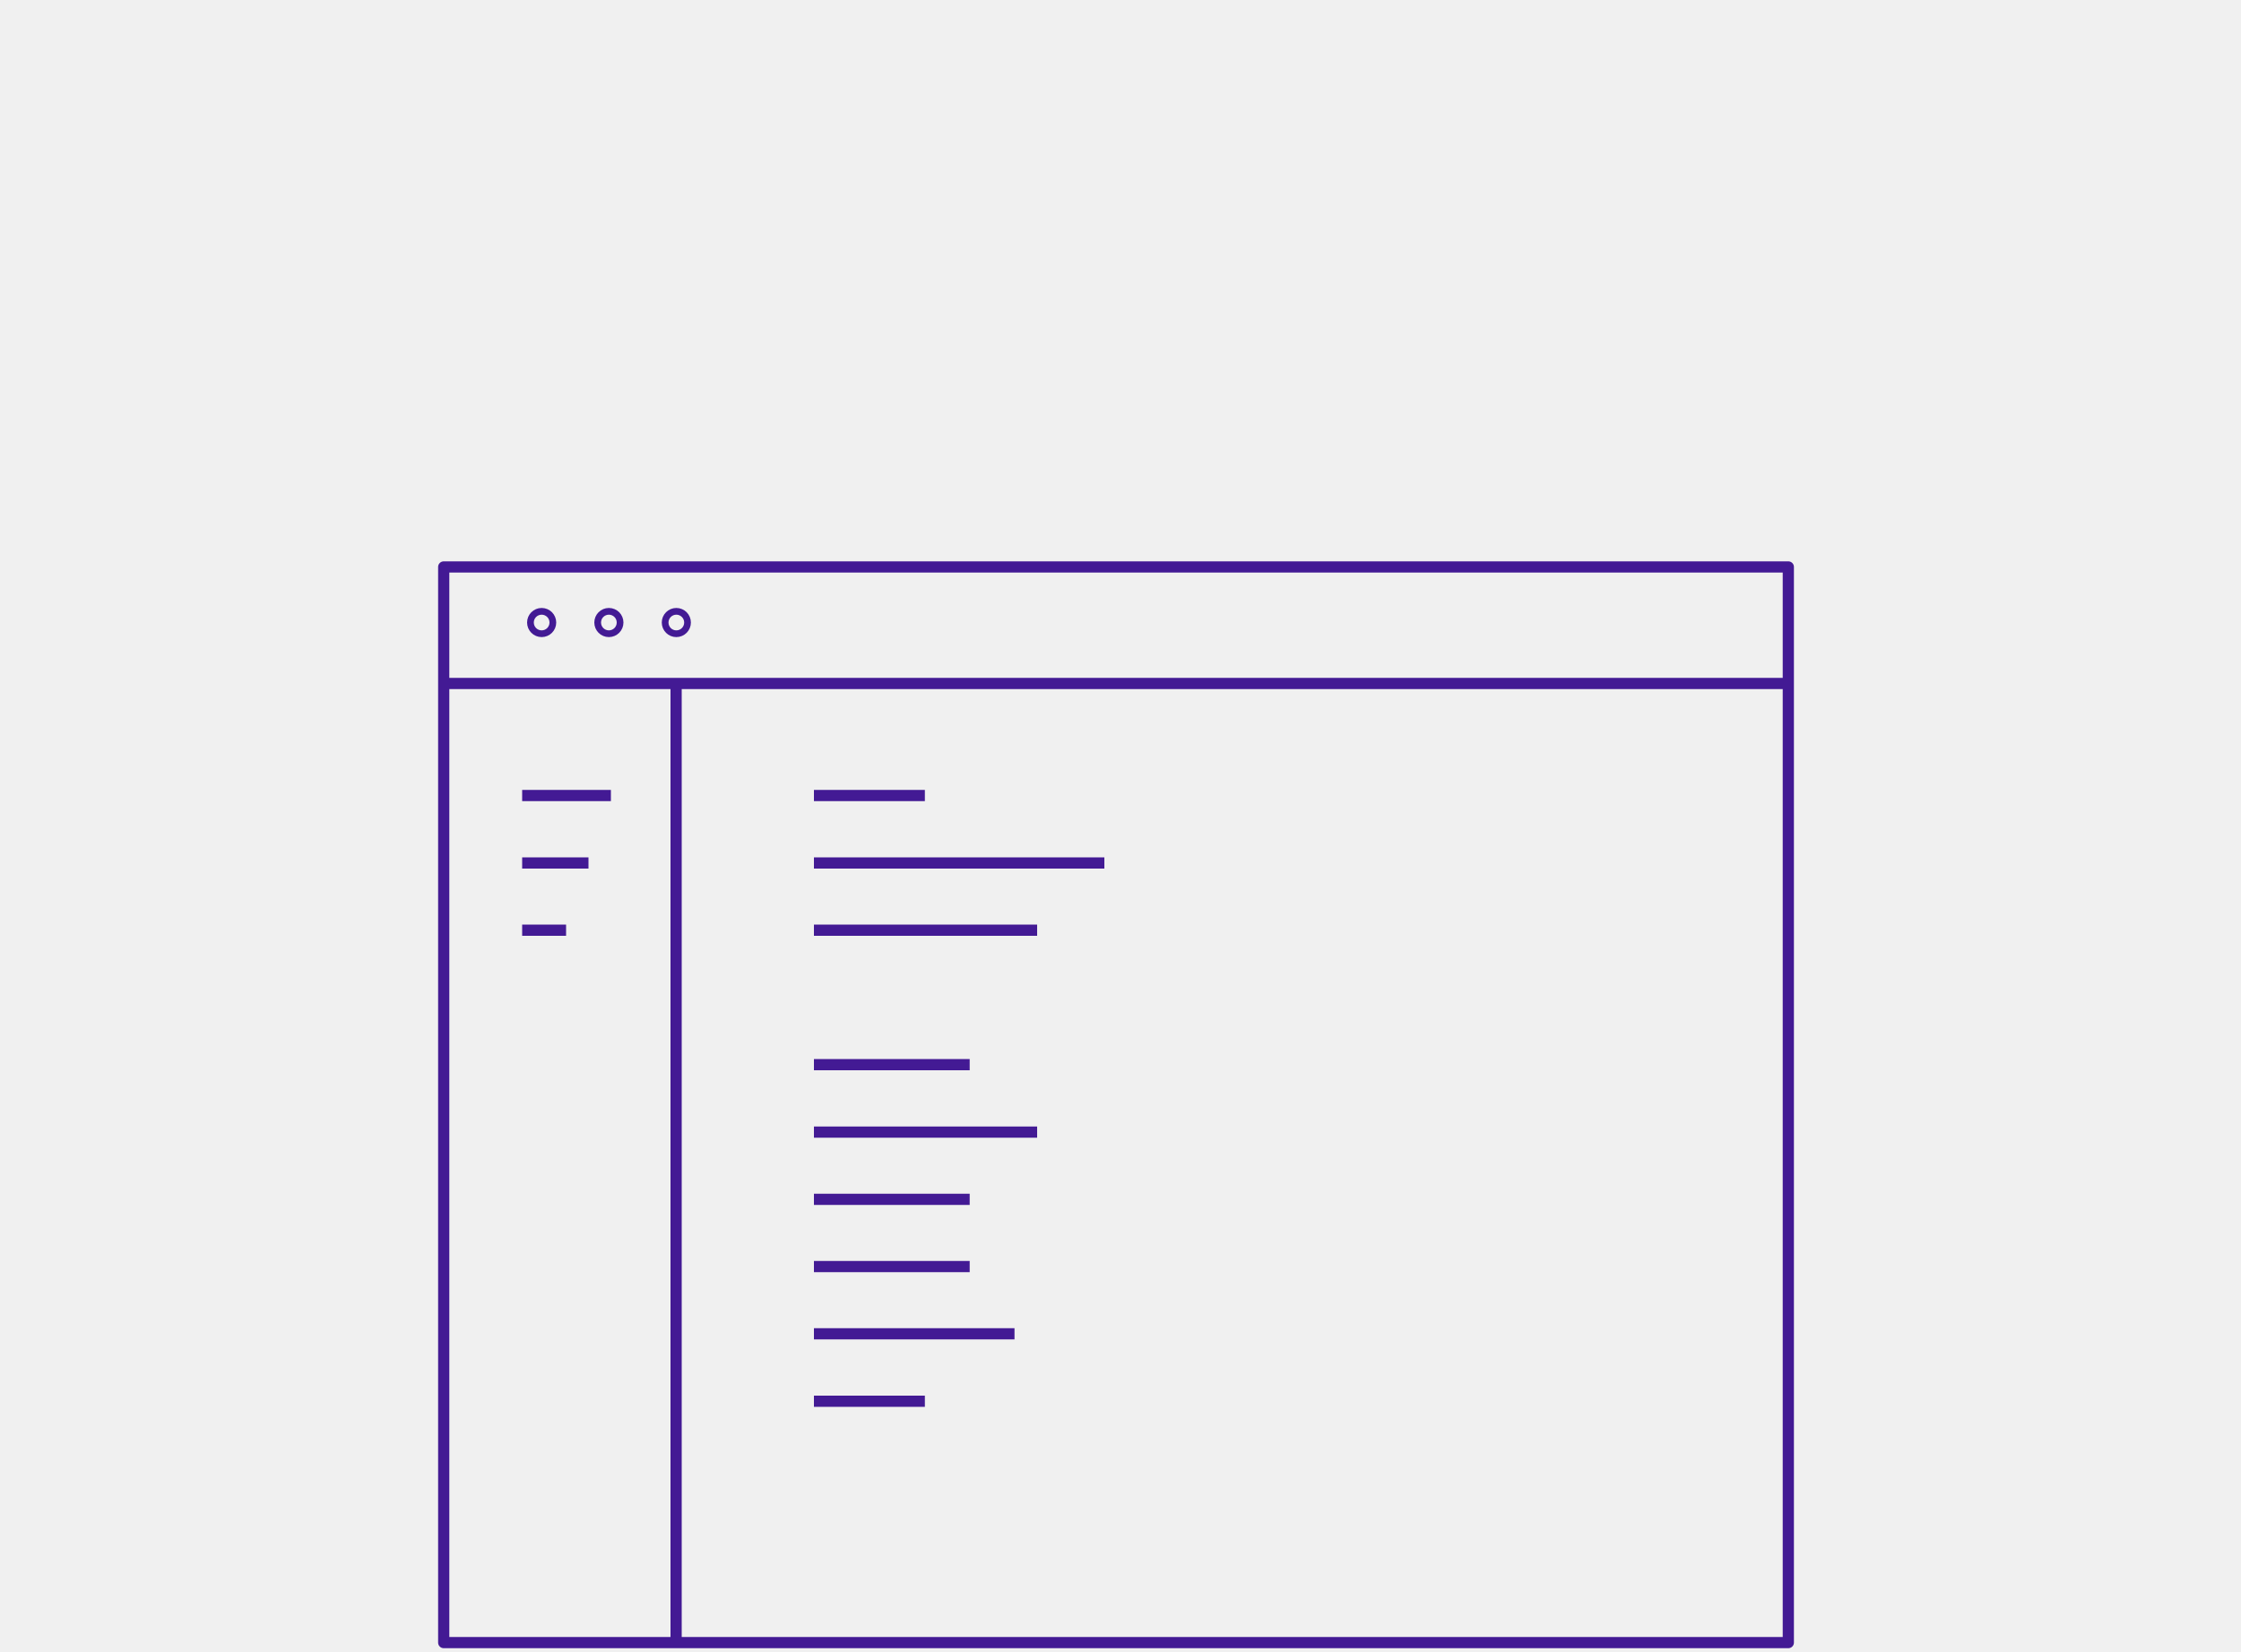
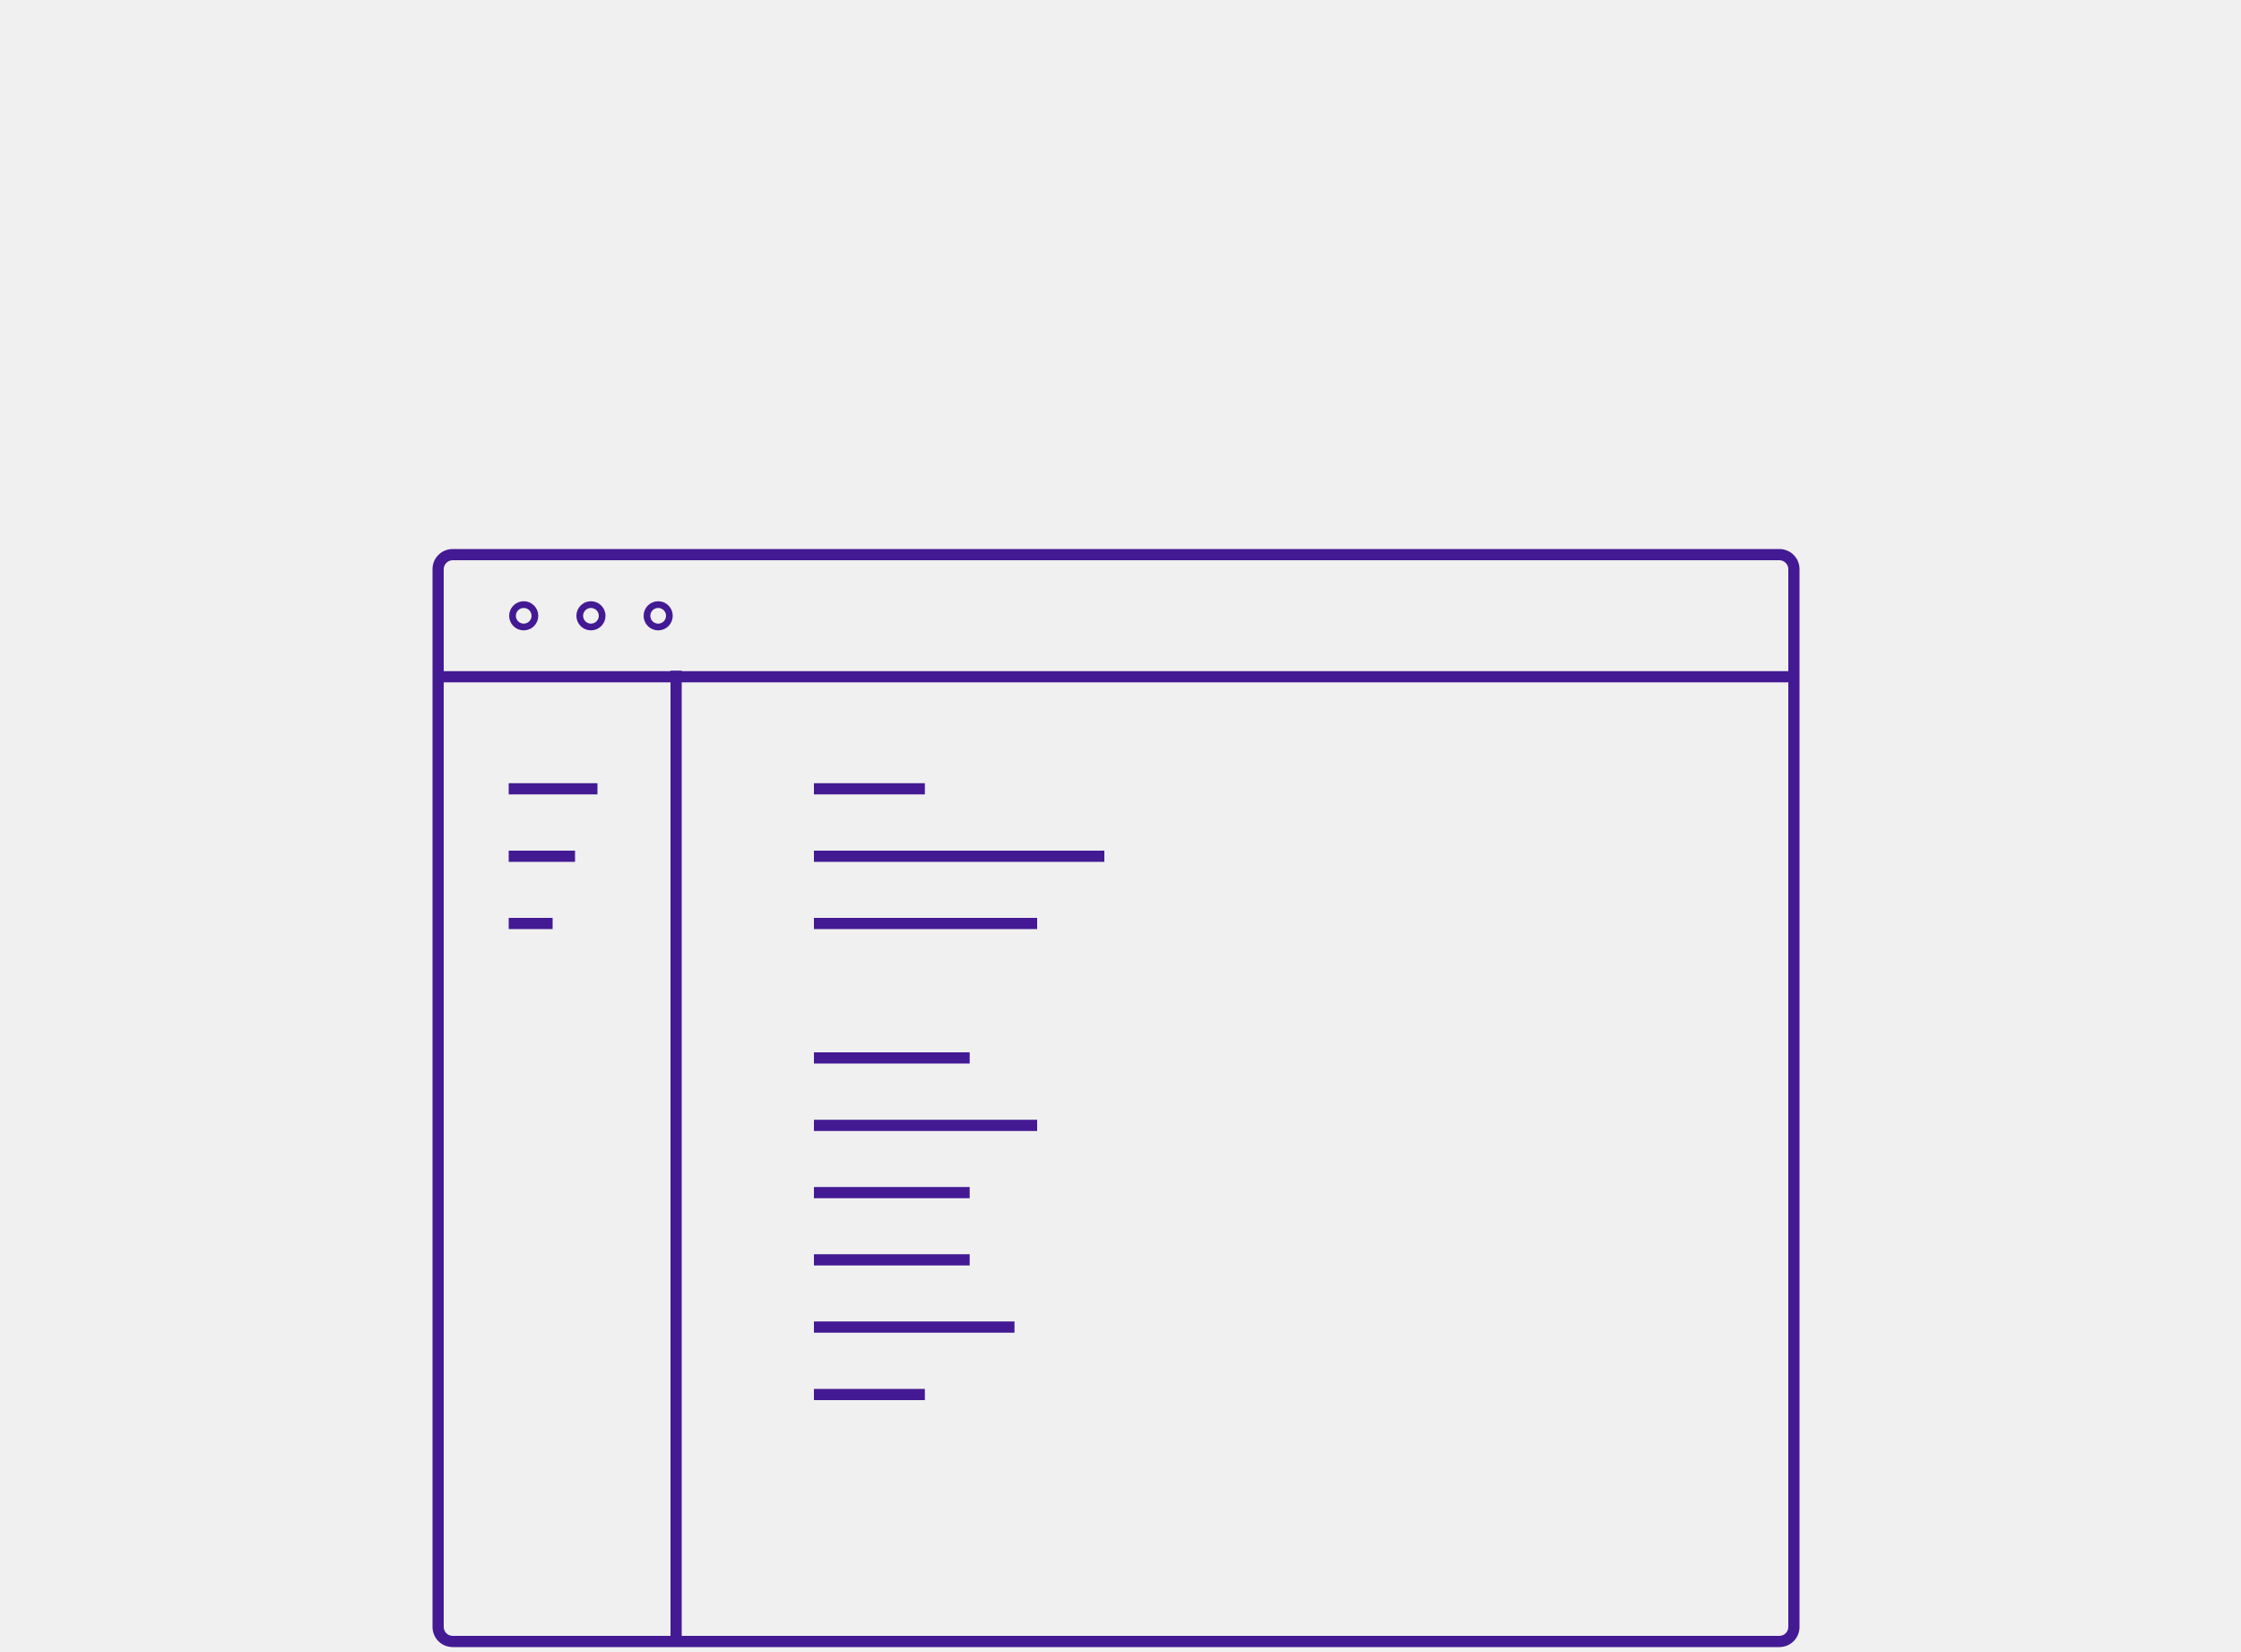
<svg xmlns="http://www.w3.org/2000/svg" version="1.1" id="Layer_1" x="0px" y="0px" viewBox="0 0 1000 737" enable-background="new 0 0 1000 737" xml:space="preserve">
-   <rect x="198" y="253" fill="none" stroke="#431A94" stroke-width="5" stroke-linejoin="round" stroke-miterlimit="10" width="600" height="480" />
-   <line fill="none" stroke="#431A94" stroke-width="5" stroke-miterlimit="10" x1="198" y1="305" x2="798" y2="305" />
-   <circle fill="none" stroke="#431A94" stroke-width="3" stroke-linejoin="round" stroke-miterlimit="10" cx="241.7" cy="277.8" r="5" />
-   <circle fill="none" stroke="#431A94" stroke-width="3" stroke-linejoin="round" stroke-miterlimit="10" cx="271.7" cy="277.8" r="5" />
-   <circle fill="none" stroke="#431A94" stroke-width="3" stroke-linejoin="round" stroke-miterlimit="10" cx="301.8" cy="277.8" r="5" />
-   <line fill="none" stroke="#431A94" stroke-width="5" stroke-miterlimit="10" x1="363.2" y1="355" x2="412.7" y2="355" />
-   <line fill="none" stroke="#431A94" stroke-width="5" stroke-miterlimit="10" x1="363.2" y1="385.1" x2="492.8" y2="385.1" />
-   <line fill="none" stroke="#431A94" stroke-width="5" stroke-miterlimit="10" x1="363.2" y1="415.1" x2="462.8" y2="415.1" />
-   <line fill="none" stroke="#431A94" stroke-width="5" stroke-miterlimit="10" x1="233" y1="385.1" x2="262.6" y2="385.1" />
-   <line fill="none" stroke="#431A94" stroke-width="5" stroke-miterlimit="10" x1="233" y1="415.1" x2="252.6" y2="415.1" />
-   <line fill="none" stroke="#431A94" stroke-width="5" stroke-miterlimit="10" x1="233" y1="355" x2="272.6" y2="355" />
-   <line fill="none" stroke="#431A94" stroke-width="5" stroke-miterlimit="10" x1="363.2" y1="475.1" x2="432.7" y2="475.1" />
-   <line fill="none" stroke="#431A94" stroke-width="5" stroke-miterlimit="10" x1="363.2" y1="505.2" x2="462.8" y2="505.2" />
-   <line fill="none" stroke="#431A94" stroke-width="5" stroke-miterlimit="10" x1="363.2" y1="565.2" x2="432.7" y2="565.2" />
-   <line fill="none" stroke="#431A94" stroke-width="5" stroke-miterlimit="10" x1="363.2" y1="595.2" x2="452.7" y2="595.2" />
-   <line fill="none" stroke="#431A94" stroke-width="5" stroke-miterlimit="10" x1="363.2" y1="625.3" x2="412.7" y2="625.3" />
-   <line fill="none" stroke="#431A94" stroke-width="5" stroke-miterlimit="10" x1="363.2" y1="535.2" x2="432.7" y2="535.2" />
-   <line fill="none" stroke="#431A94" stroke-width="5" stroke-miterlimit="10" x1="301.7" y1="304.8" x2="301.7" y2="731" />
+   <g>
+     <g>
+       <path fill="#431A94" d="M794,250c2.2,0,4,1.8,4,4v472c0,2.2-1.8,4-4,4H202c-2.2,0-4-1.8-4-4V254c0-2.2,1.8-4,4-4H794 M794,245H202    c-5,0-9,4-9,9v472c0,5,4,9,9,9h592c5,0,9-4,9-9V254C803,249,799,245,794,245L794,245z" />
+     </g>
+     <line fill="none" stroke="#431A94" stroke-width="5" stroke-miterlimit="10" x1="198" y1="302" x2="798" y2="302" />
+     <circle fill="none" stroke="#431A94" stroke-width="3" stroke-linejoin="round" stroke-miterlimit="10" cx="233.7" cy="274.8" r="5" />
+     <circle fill="none" stroke="#431A94" stroke-width="3" stroke-linejoin="round" stroke-miterlimit="10" cx="263.7" cy="274.8" r="5" />
+     <circle fill="none" stroke="#431A94" stroke-width="3" stroke-linejoin="round" stroke-miterlimit="10" cx="293.7" cy="274.8" r="5" />
+     <line fill="none" stroke="#431A94" stroke-width="5" stroke-miterlimit="10" x1="363.2" y1="352" x2="412.7" y2="352" />
+     <line fill="none" stroke="#431A94" stroke-width="5" stroke-miterlimit="10" x1="363.2" y1="382.1" x2="492.8" y2="382.1" />
+     <line fill="none" stroke="#431A94" stroke-width="5" stroke-miterlimit="10" x1="363.2" y1="412.1" x2="462.8" y2="412.1" />
+     <line fill="none" stroke="#431A94" stroke-width="5" stroke-miterlimit="10" x1="227" y1="382.1" x2="256.6" y2="382.1" />
+     <line fill="none" stroke="#431A94" stroke-width="5" stroke-miterlimit="10" x1="227" y1="412.1" x2="246.6" y2="412.1" />
+     <line fill="none" stroke="#431A94" stroke-width="5" stroke-miterlimit="10" x1="227" y1="352" x2="266.6" y2="352" />
+     <line fill="none" stroke="#431A94" stroke-width="5" stroke-miterlimit="10" x1="363.2" y1="472.1" x2="432.7" y2="472.1" />
+     <line fill="none" stroke="#431A94" stroke-width="5" stroke-miterlimit="10" x1="363.2" y1="502.2" x2="462.8" y2="502.2" />
+     <line fill="none" stroke="#431A94" stroke-width="5" stroke-miterlimit="10" x1="363.2" y1="562.2" x2="432.7" y2="562.2" />
+     <line fill="none" stroke="#431A94" stroke-width="5" stroke-miterlimit="10" x1="363.2" y1="592.2" x2="452.7" y2="592.2" />
+     <line fill="none" stroke="#431A94" stroke-width="5" stroke-miterlimit="10" x1="363.2" y1="622.3" x2="412.7" y2="622.3" />
+     <line fill="none" stroke="#431A94" stroke-width="5" stroke-miterlimit="10" x1="363.2" y1="532.2" x2="432.7" y2="532.2" />
+     <line fill="none" stroke="#431A94" stroke-width="5" stroke-linecap="square" stroke-miterlimit="10" x1="301.7" y1="301.8" x2="301.7" y2="728" />
+   </g>
  <g>
    <circle fill="none" stroke="#431A94" stroke-width="6" stroke-miterlimit="10" cx="1517" cy="501" r="230" />
    <circle fill="none" stroke="#431A94" stroke-width="6" stroke-miterlimit="10" cx="1517" cy="512.5" r="16.1" />
    <line fill="none" stroke="#431A94" stroke-width="6" stroke-linecap="round" stroke-miterlimit="10" x1="1487.9" y1="541.2" x2="1501.5" y2="527.4" />
    <line fill="none" stroke="#431A94" stroke-width="6" stroke-linecap="round" stroke-miterlimit="10" x1="1529.1" y1="499.8" x2="1645.1" y2="383.2" />
    <path fill="none" stroke="#431A94" stroke-width="6" stroke-miterlimit="10" d="M1503.2,268.7v-32.1c0-7.6,6.2-13.8,13.8-13.8l0,0   c7.6,0,13.8,6.2,13.8,13.8v32.1" />
    <path fill="none" stroke="#431A94" stroke-width="6" stroke-miterlimit="10" d="M1502.5,239.2c-19.9-6.2-34.3-24.7-34.3-46.7   c0-27,21.9-48.9,48.9-48.9s48.9,21.9,48.9,48.9c0,21.8-14.3,40.3-34,46.6" />
    <path fill="none" stroke="#431A94" stroke-width="6" stroke-linecap="round" stroke-linejoin="round" stroke-miterlimit="10" d="   M1668.6,327.3l11.8-11.6c2.4-2.4,6.3-2.3,8.7,0.1l21.5,21.8c2.4,2.4,2.3,6.3-0.1,8.7l-11.8,11.6" />
  </g>
  <line fill="none" stroke="#431A94" stroke-width="5" stroke-linecap="round" stroke-linejoin="round" stroke-miterlimit="10" x1="247.8" y1="1606.9" x2="747.8" y2="1606.9" />
  <polyline fill="none" stroke="#431A94" stroke-width="5" stroke-linecap="round" stroke-linejoin="round" stroke-miterlimit="10" points="  617.8,1366.7 617.8,1217.6 377.9,1217.6 377.9,1366.7 " />
  <polyline fill="none" stroke="#431A94" stroke-width="5" stroke-linecap="round" stroke-linejoin="round" stroke-miterlimit="10" points="  575.5,1215.9 575.5,1195.1 420.2,1195.1 420.2,1215.9 " />
  <polyline fill="none" stroke="#431A94" stroke-width="5" stroke-linecap="round" stroke-linejoin="round" stroke-miterlimit="10" points="  549.6,1193.4 549.6,1173.1 446.1,1173.1 446.1,1193.4 " />
  <polyline fill="none" stroke="#431A94" stroke-width="5" stroke-linejoin="round" stroke-miterlimit="10" points="529.5,1607   529.5,1285.7 466.2,1285.7 466.2,1607 " />
  <line fill="none" stroke="#431A94" stroke-width="5" stroke-linejoin="round" stroke-miterlimit="10" x1="487.7" y1="1285.7" x2="487.7" y2="1607" />
  <line fill="none" stroke="#431A94" stroke-width="5" stroke-linejoin="round" stroke-miterlimit="10" x1="508" y1="1285.7" x2="508" y2="1607" />
  <polyline fill="none" stroke="#431A94" stroke-width="5" stroke-linejoin="round" stroke-miterlimit="10" points="596.2,1367.3   596.2,1285.8 553.2,1285.8 553.2,1367.3 " />
  <line fill="none" stroke="#431A94" stroke-width="5" stroke-linecap="round" stroke-linejoin="round" stroke-miterlimit="10" x1="574.7" y1="1285.8" x2="574.7" y2="1368.3" />
  <line fill="none" stroke="#431A94" stroke-width="5" stroke-linecap="round" stroke-linejoin="round" stroke-miterlimit="10" x1="497.8" y1="908" x2="497.8" y2="1007" />
  <line fill="none" stroke="#431A94" stroke-width="5" stroke-linecap="round" stroke-linejoin="round" stroke-miterlimit="10" x1="466.2" y1="1171.4" x2="466.2" y2="1143" />
  <line fill="none" stroke="#431A94" stroke-width="5" stroke-linecap="round" stroke-linejoin="round" stroke-miterlimit="10" x1="529.9" y1="1171.4" x2="529.9" y2="1143" />
  <line fill="none" stroke="#431A94" stroke-width="5" stroke-linecap="round" stroke-linejoin="round" stroke-miterlimit="10" x1="466.2" y1="1143" x2="472.2" y2="1137.1" />
  <line fill="none" stroke="#431A94" stroke-width="5" stroke-linecap="round" stroke-linejoin="round" stroke-miterlimit="10" x1="529.9" y1="1143" x2="523.9" y2="1137.1" />
  <line fill="none" stroke="#431A94" stroke-width="5" stroke-linecap="round" stroke-linejoin="round" stroke-miterlimit="10" x1="472.2" y1="1136.7" x2="472.2" y2="1106.9" />
  <line fill="none" stroke="#431A94" stroke-width="5" stroke-linecap="round" stroke-linejoin="round" stroke-miterlimit="10" x1="523.9" y1="1136.7" x2="523.9" y2="1106.9" />
  <line fill="none" stroke="#431A94" stroke-width="5" stroke-linecap="round" stroke-linejoin="round" stroke-miterlimit="10" x1="472.2" y1="1106.9" x2="481.2" y2="1098" />
  <line fill="none" stroke="#431A94" stroke-width="5" stroke-linecap="round" stroke-linejoin="round" stroke-miterlimit="10" x1="523.9" y1="1106.9" x2="514.9" y2="1098" />
  <line fill="none" stroke="#431A94" stroke-width="5" stroke-linecap="round" stroke-linejoin="round" stroke-miterlimit="10" x1="481.2" y1="1097.6" x2="481.2" y2="1038.8" />
  <line fill="none" stroke="#431A94" stroke-width="5" stroke-linecap="round" stroke-linejoin="round" stroke-miterlimit="10" x1="514.9" y1="1097.6" x2="514.9" y2="1038.8" />
  <line fill="none" stroke="#431A94" stroke-width="5" stroke-linecap="round" stroke-linejoin="round" stroke-miterlimit="10" x1="481.2" y1="1037.8" x2="514.9" y2="1037.8" />
  <path fill="none" stroke="#431A94" stroke-width="5" stroke-linecap="round" stroke-linejoin="round" stroke-miterlimit="10" d="  M486.6,1035.2V1025c0-6,5.3-15.3,11.3-15.3l0,0c6,0,11.3,9.3,11.3,15.3v10.1" />
  <polyline fill="none" stroke="#431A94" stroke-width="5" stroke-linejoin="round" stroke-miterlimit="10" points="650.3,1606.7   650.3,1546.1 547.4,1546.1 547.4,1606.7 " />
  <polyline fill="none" stroke="#431A94" stroke-width="5" stroke-linejoin="round" stroke-miterlimit="10" points="639.7,1544.9   639.7,1368.2 553.2,1368.2 553.2,1544.9 " />
  <line fill="none" stroke="#431A94" stroke-width="5" stroke-linecap="round" stroke-linejoin="round" stroke-miterlimit="10" x1="574.7" y1="1390.4" x2="574.7" y2="1546.1" />
  <line fill="none" stroke="#431A94" stroke-width="5" stroke-linecap="round" stroke-linejoin="round" stroke-miterlimit="10" x1="596.4" y1="1390.4" x2="596.4" y2="1546.1" />
  <line fill="none" stroke="#431A94" stroke-width="5" stroke-linecap="round" stroke-linejoin="round" stroke-miterlimit="10" x1="618.1" y1="1390.4" x2="618.1" y2="1546.1" />
  <line fill="none" stroke="#431A94" stroke-width="5" stroke-linecap="round" stroke-linejoin="round" stroke-miterlimit="10" x1="567.5" y1="1566.3" x2="567.5" y2="1606.9" />
  <line fill="none" stroke="#431A94" stroke-width="5" stroke-linecap="round" stroke-linejoin="round" stroke-miterlimit="10" x1="587.7" y1="1566.3" x2="587.7" y2="1606.9" />
  <line fill="none" stroke="#431A94" stroke-width="5" stroke-linecap="round" stroke-linejoin="round" stroke-miterlimit="10" x1="608" y1="1566.3" x2="608" y2="1606.9" />
  <line fill="none" stroke="#431A94" stroke-width="5" stroke-linecap="round" stroke-linejoin="round" stroke-miterlimit="10" x1="629.7" y1="1566.3" x2="629.7" y2="1606.9" />
  <polyline fill="none" stroke="#431A94" stroke-width="5" stroke-linejoin="round" stroke-miterlimit="10" points="398.3,1367.3   398.3,1285.8 441.4,1285.8 441.4,1367.3 " />
  <line fill="none" stroke="#431A94" stroke-width="5" stroke-linecap="round" stroke-linejoin="round" stroke-miterlimit="10" x1="419.9" y1="1285.8" x2="419.9" y2="1368.3" />
  <polyline fill="none" stroke="#431A94" stroke-width="5" stroke-linejoin="round" stroke-miterlimit="10" points="344.2,1606.7   344.2,1546.1 447.2,1546.1 447.2,1606.7 " />
  <polyline fill="none" stroke="#431A94" stroke-width="5" stroke-linejoin="round" stroke-miterlimit="10" points="354.9,1544.9   354.9,1368.2 441.4,1368.2 441.4,1544.9 " />
  <line fill="none" stroke="#431A94" stroke-width="5" stroke-linecap="round" stroke-linejoin="round" stroke-miterlimit="10" x1="419.9" y1="1390.4" x2="419.9" y2="1546.1" />
  <line fill="none" stroke="#431A94" stroke-width="5" stroke-linecap="round" stroke-linejoin="round" stroke-miterlimit="10" x1="398.2" y1="1390.4" x2="398.2" y2="1546.1" />
  <line fill="none" stroke="#431A94" stroke-width="5" stroke-linecap="round" stroke-linejoin="round" stroke-miterlimit="10" x1="376.4" y1="1390.4" x2="376.4" y2="1546.1" />
  <line fill="none" stroke="#431A94" stroke-width="5" stroke-linecap="round" stroke-linejoin="round" stroke-miterlimit="10" x1="365.3" y1="1566.3" x2="365.3" y2="1606.9" />
  <line fill="none" stroke="#431A94" stroke-width="5" stroke-linecap="round" stroke-linejoin="round" stroke-miterlimit="10" x1="385.6" y1="1566.3" x2="385.6" y2="1606.9" />
  <line fill="none" stroke="#431A94" stroke-width="5" stroke-linecap="round" stroke-linejoin="round" stroke-miterlimit="10" x1="405.8" y1="1566.3" x2="405.8" y2="1606.9" />
  <line fill="none" stroke="#431A94" stroke-width="5" stroke-linecap="round" stroke-linejoin="round" stroke-miterlimit="10" x1="427.5" y1="1566.3" x2="427.5" y2="1606.9" />
  <line fill="none" stroke="#431A94" stroke-width="5" stroke-linecap="round" stroke-linejoin="round" stroke-miterlimit="10" x1="497.8" y1="1038.1" x2="497.8" y2="1172.1" />
-   <path fill="#431A94" d="M799.8-589.2h-604v-57.3c0-4.8,3.9-8.8,8.8-8.8h586.5c4.8,0,8.8,3.9,8.8,8.8V-589.2z" />
-   <circle fill="#FFFFFF" stroke="#FFFFFF" stroke-width="2.667" stroke-miterlimit="10" cx="253" cy="-623.4" r="8" />
-   <circle fill="none" stroke="#431B94" stroke-width="4" stroke-miterlimit="10" cx="732.4" cy="-251.5" r="20" />
-   <line fill="none" stroke="#431B94" stroke-width="10" stroke-miterlimit="10" x1="245.9" y1="-514.4" x2="435.8" y2="-514.4" />
-   <line fill="none" stroke="#431B94" stroke-width="4" stroke-miterlimit="10" x1="245.9" y1="-433.3" x2="706" y2="-433.3" />
-   <line fill="none" stroke="#431B94" stroke-width="4" stroke-miterlimit="10" x1="245.9" y1="-383.3" x2="636" y2="-383.3" />
-   <path fill="none" stroke="#431B94" stroke-width="4" stroke-miterlimit="10" d="M327.9-231.6h-60c-11,0-20-9-20-20v0  c0-11,9-20,20-20h60c11,0,20,9,20,20v0C347.9-240.6,338.9-231.6,327.9-231.6z" />
-   <circle fill="none" stroke="#431B94" stroke-width="4" stroke-miterlimit="10" cx="667.4" cy="-251.5" r="20" />
-   <circle fill="#FFFFFF" stroke="#FFFFFF" stroke-width="3" stroke-miterlimit="10" cx="293" cy="-623.4" r="8" />
-   <circle fill="none" stroke="#FFFFFF" stroke-width="3" stroke-miterlimit="10" cx="333" cy="-623.4" r="8" />
-   <circle fill="none" stroke="#FFFFFF" stroke-width="3" stroke-miterlimit="10" cx="373" cy="-623.4" r="8" />
-   <circle fill="none" stroke="#FFFFFF" stroke-width="3" stroke-miterlimit="10" cx="413.1" cy="-623.4" r="8" />
+   <path fill="#431A94" d="M799.8-618.3h-604v-63.3c0-4.8,3.9-8.8,8.8-8.8h586.5c4.8,0,8.8,3.9,8.8,8.8V-618.3z" />
+   <circle fill="#FFFFFF" stroke="#FFFFFF" stroke-width="2.667" stroke-miterlimit="10" cx="253" cy="-655.5" r="8" />
+   <circle fill="none" stroke="#431B94" stroke-width="4" stroke-miterlimit="10" cx="732.4" cy="-286.6" r="20" />
+   <line fill="none" stroke="#431B94" stroke-width="10" stroke-miterlimit="10" x1="245.9" y1="-549.5" x2="435.8" y2="-549.5" />
+   <line fill="none" stroke="#431B94" stroke-width="4" stroke-miterlimit="10" x1="245.9" y1="-468.4" x2="706" y2="-468.4" />
+   <line fill="none" stroke="#431B94" stroke-width="4" stroke-miterlimit="10" x1="245.9" y1="-418.4" x2="636" y2="-418.4" />
+   <path fill="none" stroke="#431B94" stroke-width="4" stroke-miterlimit="10" d="M348-266.7h-80c-11,0-20-9-20-20v0c0-11,9-20,20-20  h80c11,0,20,9,20,20v0C368-275.7,359-266.7,348-266.7z" />
+   <circle fill="none" stroke="#431B94" stroke-width="4" stroke-miterlimit="10" cx="667.4" cy="-286.6" r="20" />
+   <circle fill="#FFFFFF" stroke="#FFFFFF" stroke-width="3" stroke-miterlimit="10" cx="293" cy="-655.5" r="8" />
+   <circle fill="none" stroke="#FFFFFF" stroke-width="3" stroke-miterlimit="10" cx="333" cy="-655.5" r="8" />
+   <circle fill="none" stroke="#FFFFFF" stroke-width="3" stroke-miterlimit="10" cx="373" cy="-655.5" r="8" />
+   <circle fill="none" stroke="#FFFFFF" stroke-width="3" stroke-miterlimit="10" cx="413.1" cy="-655.5" r="8" />
  <g>
-     <path fill="#431A94" d="M789.1-654c4.4,0,8,3.6,8,8v454c0,4.4-3.6,8-8,8h-584c-4.4,0-8-3.6-8-8v-454c0-4.4,3.6-8,8-8H789.1    M789.1-658h-584c-6.6,0-12,5.4-12,12v454c0,6.6,5.4,12,12,12h584c6.6,0,12-5.4,12-12v-454C801.1-652.6,795.7-658,789.1-658   L789.1-658z" />
+     <path fill="#431A94" d="M789.1-689.1c4.4,0,8,3.6,8,8v454c0,4.4-3.6,8-8,8h-584c-4.4,0-8-3.6-8-8v-454c0-4.4,3.6-8,8-8H789.1    M789.1-693.1h-584c-6.6,0-12,5.4-12,12v454c0,6.6,5.4,12,12,12h584c6.6,0,12-5.4,12-12v-454C801.1-687.7,795.7-693.1,789.1-693.1   L789.1-693.1z" />
+   </g>
+   <line fill="none" stroke="#431A94" stroke-width="4" stroke-miterlimit="10" x1="-1246" y1="416.3" x2="-1246" y2="501.2" />
+   <path fill="none" stroke="#431A94" stroke-width="4" stroke-linecap="round" stroke-linejoin="round" stroke-miterlimit="10" d="  M-1045.7,570.7v-67.9l0,0c0-1.1-0.9-1.9-1.9-1.9H-1444c-1.1,0-1.9,0.9-1.9,1.9l0,0v67.9" />
+   <g>
+     <g>
+       <path fill="#431A94" d="M-1139.1,253c2.2,0,4,1.8,4,4v151.8c0,2.2-1.8,4-4,4h-211.7c-2.2,0-4-1.8-4-4V257c0-2.2,1.8-4,4-4H-1139.1     M-1139.1,249h-211.7c-4.4,0-8,3.6-8,8v151.8c0,4.4,3.6,8,8,8h211.7c4.4,0,8-3.6,8-8V257C-1131.1,252.6-1134.7,249-1139.1,249    L-1139.1,249z" />
+     </g>
+     <path fill="#431A94" d="M-1135,281.2h-222v-24.7c0-3,2.4-5.3,5.3-5.3h211.3c3,0,5.3,2.4,5.3,5.3V281.2z" />
+     <line fill="none" stroke="#431B94" stroke-width="6" stroke-miterlimit="10" x1="-1332.6" y1="308.4" x2="-1252.8" y2="308.4" />
+     <line fill="none" stroke="#431B94" stroke-width="3" stroke-miterlimit="10" x1="-1332.6" y1="333.4" x2="-1182.8" y2="333.4" />
+     <circle fill="none" stroke="#431B94" stroke-width="3" stroke-miterlimit="10" cx="-1167.5" cy="382" r="10" />
+     <path fill="none" stroke="#431B94" stroke-width="3" stroke-miterlimit="10" d="M-1296.6,392h-25c-5.5,0-10-4.5-10-10l0,0   c0-5.5,4.5-10,10-10h25c5.5,0,10,4.5,10,10l0,0C-1286.6,387.5-1291.1,392-1296.6,392z" />
  </g>
  <g>
-     <path fill="#431A94" d="M-1151.1,252c2.8,0,5,2.2,5,5v149.8c0,2.8-2.2,5-5,5h-219.7c-2.8,0-5-2.2-5-5V257c0-2.8,2.2-5,5-5H-1151.1    M-1151.1,247h-219.7c-5.5,0-10,4.5-10,10v149.8c0,5.5,4.5,10,10,10h219.7c5.5,0,10-4.5,10-10V257   C-1141.1,251.5-1145.6,247-1151.1,247L-1151.1,247z" />
+     <g>
+       <path fill="#431A94" d="M-1339.3,573.2c2.2,0,4,1.8,4,4V729c0,2.2-1.8,4-4,4H-1551c-2.2,0-4-1.8-4-4V577.2c0-2.2,1.8-4,4-4    H-1339.3 M-1339.3,569.2H-1551c-4.4,0-8,3.6-8,8V729c0,4.4,3.6,8,8,8h211.7c4.4,0,8-3.6,8-8V577.2    C-1331.3,572.8-1334.9,569.2-1339.3,569.2L-1339.3,569.2z" />
+     </g>
+     <path fill="#431A94" d="M-1335.1,601.5h-222v-24.7c0-3,2.4-5.3,5.3-5.3h211.3c3,0,5.3,2.4,5.3,5.3V601.5z" />
+     <line fill="none" stroke="#431B94" stroke-width="6" stroke-miterlimit="10" x1="-1532.7" y1="628.6" x2="-1453" y2="628.6" />
+     <line fill="none" stroke="#431B94" stroke-width="3" stroke-miterlimit="10" x1="-1532.7" y1="653.6" x2="-1382.9" y2="653.6" />
+     <circle fill="none" stroke="#431B94" stroke-width="3" stroke-miterlimit="10" cx="-1367.7" cy="702.3" r="10" />
+     <path fill="none" stroke="#431B94" stroke-width="3" stroke-miterlimit="10" d="M-1496.8,712.3h-25c-5.5,0-10-4.5-10-10l0,0   c0-5.5,4.5-10,10-10h25c5.5,0,10,4.5,10,10l0,0C-1486.8,707.8-1491.3,712.3-1496.8,712.3z" />
  </g>
  <g>
-     <path fill="#431A94" d="M-1344.3,572.2c2.8,0,5,2.2,5,5V727c0,2.8-2.2,5-5,5H-1564c-2.8,0-5-2.2-5-5V577.2c0-2.8,2.2-5,5-5H-1344.3    M-1344.3,567.2H-1564c-5.5,0-10,4.5-10,10V727c0,5.5,4.5,10,10,10h219.7c5.5,0,10-4.5,10-10V577.2   C-1334.3,571.7-1338.8,567.2-1344.3,567.2L-1344.3,567.2z" />
+     <g>
+       <path fill="#431A94" d="M-939,573.2c2.2,0,4,1.8,4,4V729c0,2.2-1.8,4-4,4h-211.7c-2.2,0-4-1.8-4-4V577.2c0-2.2,1.8-4,4-4H-939     M-939,569.2h-211.7c-4.4,0-8,3.6-8,8V729c0,4.4,3.6,8,8,8H-939c4.4,0,8-3.6,8-8V577.2C-931,572.8-934.6,569.2-939,569.2    L-939,569.2z" />
+     </g>
+     <path fill="#431A94" d="M-934.8,601.5h-222v-24.7c0-3,2.4-5.3,5.3-5.3h211.3c3,0,5.3,2.4,5.3,5.3V601.5z" />
+     <line fill="none" stroke="#431B94" stroke-width="6" stroke-miterlimit="10" x1="-1132.4" y1="628.6" x2="-1052.6" y2="628.6" />
+     <line fill="none" stroke="#431B94" stroke-width="3" stroke-miterlimit="10" x1="-1132.4" y1="653.6" x2="-982.6" y2="653.6" />
+     <circle fill="none" stroke="#431B94" stroke-width="3" stroke-miterlimit="10" cx="-967.3" cy="702.3" r="10" />
+     <path fill="none" stroke="#431B94" stroke-width="3" stroke-miterlimit="10" d="M-1096.5,712.3h-25c-5.5,0-10-4.5-10-10l0,0   c0-5.5,4.5-10,10-10h25c5.5,0,10,4.5,10,10l0,0C-1086.5,707.8-1091,712.3-1096.5,712.3z" />
  </g>
  <g>
-     <path fill="#431A94" d="M-951,572.2c2.8,0,5,2.2,5,5V727c0,2.8-2.2,5-5,5h-219.7c-2.8,0-5-2.2-5-5V577.2c0-2.8,2.2-5,5-5H-951    M-951,567.2h-219.7c-5.5,0-10,4.5-10,10V727c0,5.5,4.5,10,10,10H-951c5.5,0,10-4.5,10-10V577.2C-941,571.7-945.5,567.2-951,567.2   L-951,567.2z" />
+     <g>
+       <path fill="#431A94" d="M2569,572.2c2.2,0,4,1.8,4,4V728c0,2.2-1.8,4-4,4h-211.7c-2.2,0-4-1.8-4-4V576.2c0-2.2,1.8-4,4-4H2569     M2569,568.2h-211.7c-4.4,0-8,3.6-8,8V728c0,4.4,3.6,8,8,8H2569c4.4,0,8-3.6,8-8V576.2C2577,571.8,2573.4,568.2,2569,568.2    L2569,568.2z" />
+     </g>
+     <path fill="#431A94" d="M2573.1,600.5h-222v-24.7c0-3,2.4-5.3,5.3-5.3h211.3c3,0,5.3,2.4,5.3,5.3V600.5z" />
+     <line fill="none" stroke="#431B94" stroke-width="6" stroke-miterlimit="10" x1="2375.5" y1="627.6" x2="2455.3" y2="627.6" />
+     <line fill="none" stroke="#431B94" stroke-width="3" stroke-miterlimit="10" x1="2375.5" y1="652.6" x2="2525.4" y2="652.6" />
+     <circle fill="none" stroke="#431B94" stroke-width="3" stroke-miterlimit="10" cx="2540.6" cy="701.3" r="10" />
+     <path fill="none" stroke="#431B94" stroke-width="3" stroke-miterlimit="10" d="M2411.5,711.3h-25c-5.5,0-10-4.5-10-10l0,0   c0-5.5,4.5-10,10-10h25c5.5,0,10,4.5,10,10l0,0C2421.5,706.8,2417,711.3,2411.5,711.3z" />
  </g>
-   <line fill="none" stroke="#431A94" stroke-width="5" stroke-miterlimit="10" x1="-1260.2" y1="416.3" x2="-1260.2" y2="499.2" />
-   <polyline fill="none" stroke="#431A94" stroke-width="5" stroke-linejoin="round" stroke-miterlimit="10" points="-1060.8,569.7   -1060.8,501.7 -1060.8,499.8 -1454.1,499.8 -1454.1,501.7 -1454.1,569.7 " />
-   <path fill="#431A94" d="M-1146,280.2h-232v-24.7c0-3,2.4-5.3,5.3-5.3h221.3c3,0,5.3,2.4,5.3,5.3V280.2z" />
-   <path fill="#431A94" d="M-1338.2,601.2h-232v-24.7c0-3,2.4-5.3,5.3-5.3h221.3c3,0,5.3,2.4,5.3,5.3V601.2z" />
-   <path fill="#431A94" d="M-944.8,601.2h-232v-24.7c0-3,2.4-5.3,5.3-5.3h221.3c3,0,5.3,2.4,5.3,5.3V601.2z" />
+   <g>
+     <path fill="#431A94" d="M2288.8,572.2c2.2,0,4,1.8,4,4V728c0,2.2-1.8,4-4,4h-211.7c-2.2,0-4-1.8-4-4V576.2c0-2.2,1.8-4,4-4H2288.8    M2288.8,568.2h-211.7c-4.4,0-8,3.6-8,8V728c0,4.4,3.6,8,8,8h211.7c4.4,0,8-3.6,8-8V576.2C2296.8,571.8,2293.2,568.2,2288.8,568.2   L2288.8,568.2z" />
+   </g>
+   <path fill="#431A94" d="M2292.9,600.5h-222v-24.7c0-3,2.4-5.3,5.3-5.3h211.3c3,0,5.3,2.4,5.3,5.3V600.5z" />
+   <line fill="none" stroke="#431B94" stroke-width="6" stroke-miterlimit="10" x1="2095.3" y1="627.6" x2="2175.1" y2="627.6" />
+   <line fill="none" stroke="#431B94" stroke-width="3" stroke-miterlimit="10" x1="2095.3" y1="652.6" x2="2245.1" y2="652.6" />
+   <circle fill="none" stroke="#431B94" stroke-width="3" stroke-miterlimit="10" cx="2260.4" cy="701.3" r="10" />
+   <path fill="none" stroke="#431B94" stroke-width="3" stroke-miterlimit="10" d="M2131.3,711.3h-25c-5.5,0-10-4.5-10-10l0,0  c0-5.5,4.5-10,10-10h25c5.5,0,10,4.5,10,10l0,0C2141.3,706.8,2136.8,711.3,2131.3,711.3z" />
+   <line fill="none" stroke="#431B94" stroke-width="8" stroke-miterlimit="10" x1="2095.3" y1="293.3" x2="2305.2" y2="293.3" />
+   <line fill="none" stroke="#431B94" stroke-width="3" stroke-miterlimit="10" x1="2095.3" y1="346.4" x2="2550.4" y2="346.4" />
+   <g>
+     <g>
+       <path fill="#431A94" d="M2569,252c2.2,0,4,1.8,4,4v261.9c0,2.2-1.8,4-4,4h-491.9c-2.2,0-4-1.8-4-4V256c0-2.2,1.8-4,4-4H2569     M2569,248h-491.9c-4.4,0-8,3.6-8,8v261.9c0,4.4,3.6,8,8,8H2569c4.4,0,8-3.6,8-8V256C2577,251.6,2573.4,248,2569,248L2569,248z" />
+     </g>
+   </g>
+   <rect x="2095.8" y="476.4" fill="#431A94" width="70" height="25" />
+   <line fill="none" stroke="#431B94" stroke-width="3" stroke-miterlimit="10" x1="2095.3" y1="386.4" x2="2550.4" y2="386.4" />
+   <line fill="none" stroke="#431B94" stroke-width="3" stroke-miterlimit="10" x1="2095.3" y1="426.4" x2="2550.4" y2="426.4" />
</svg>
